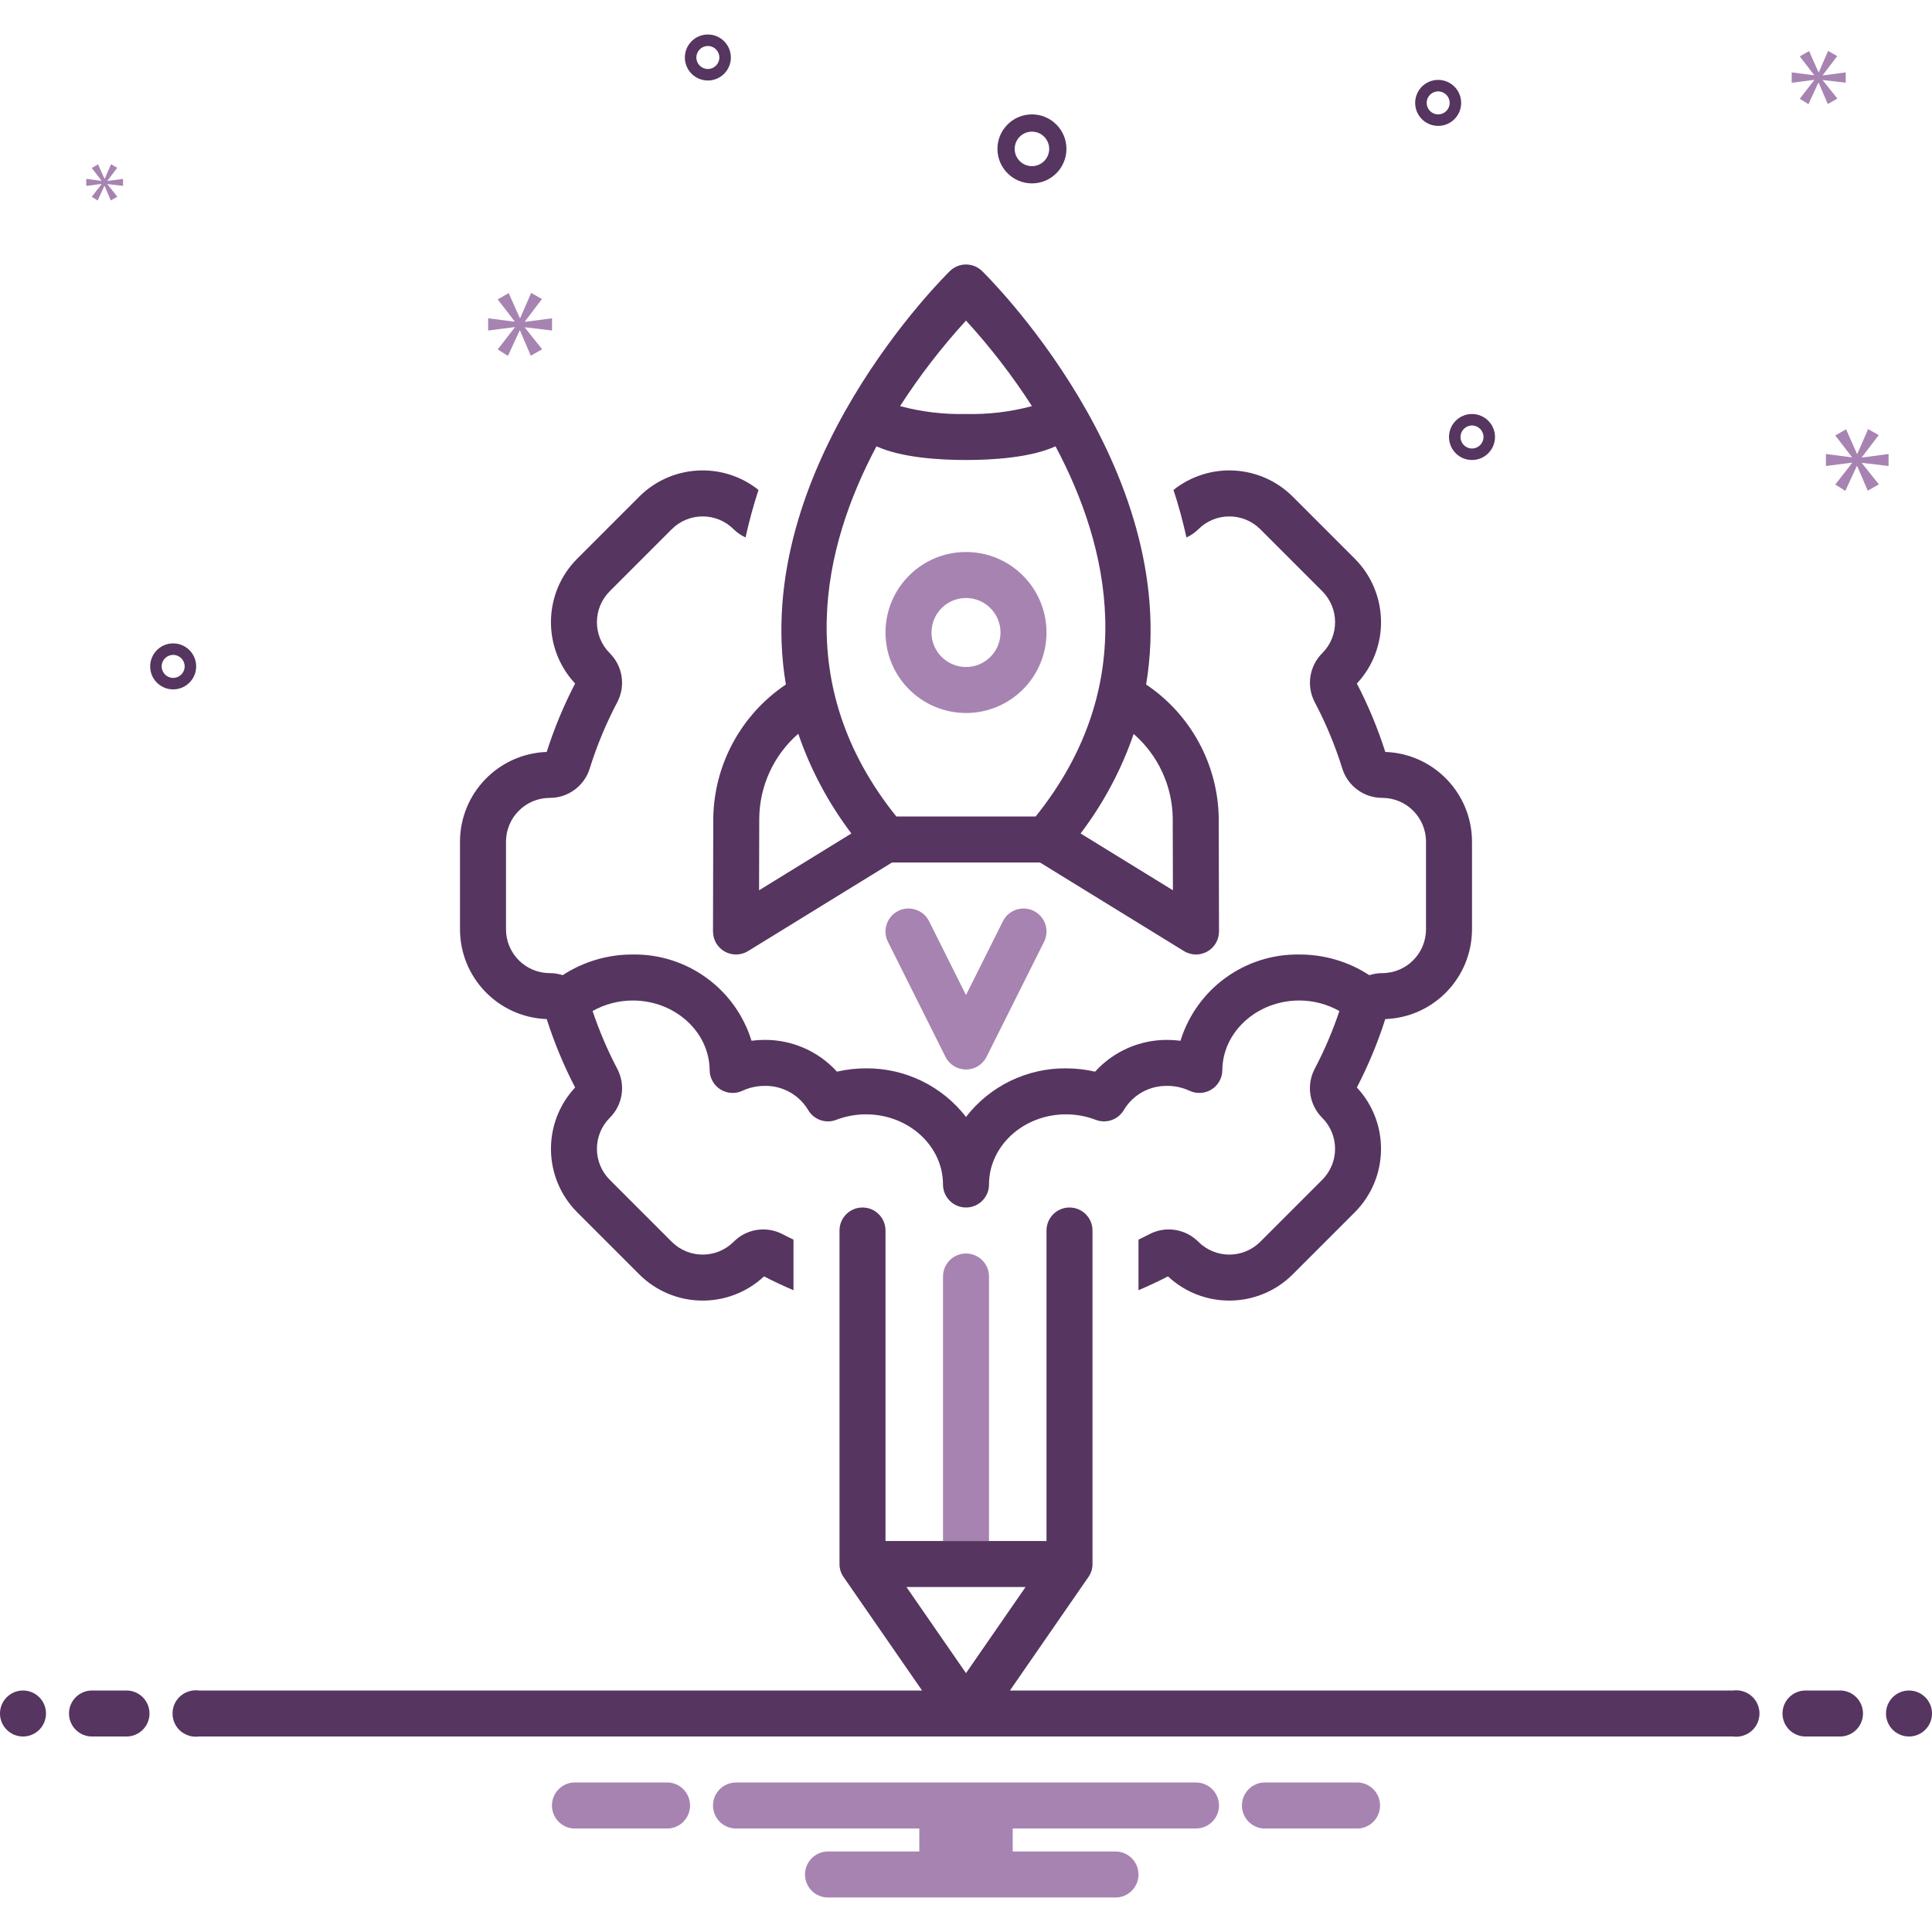
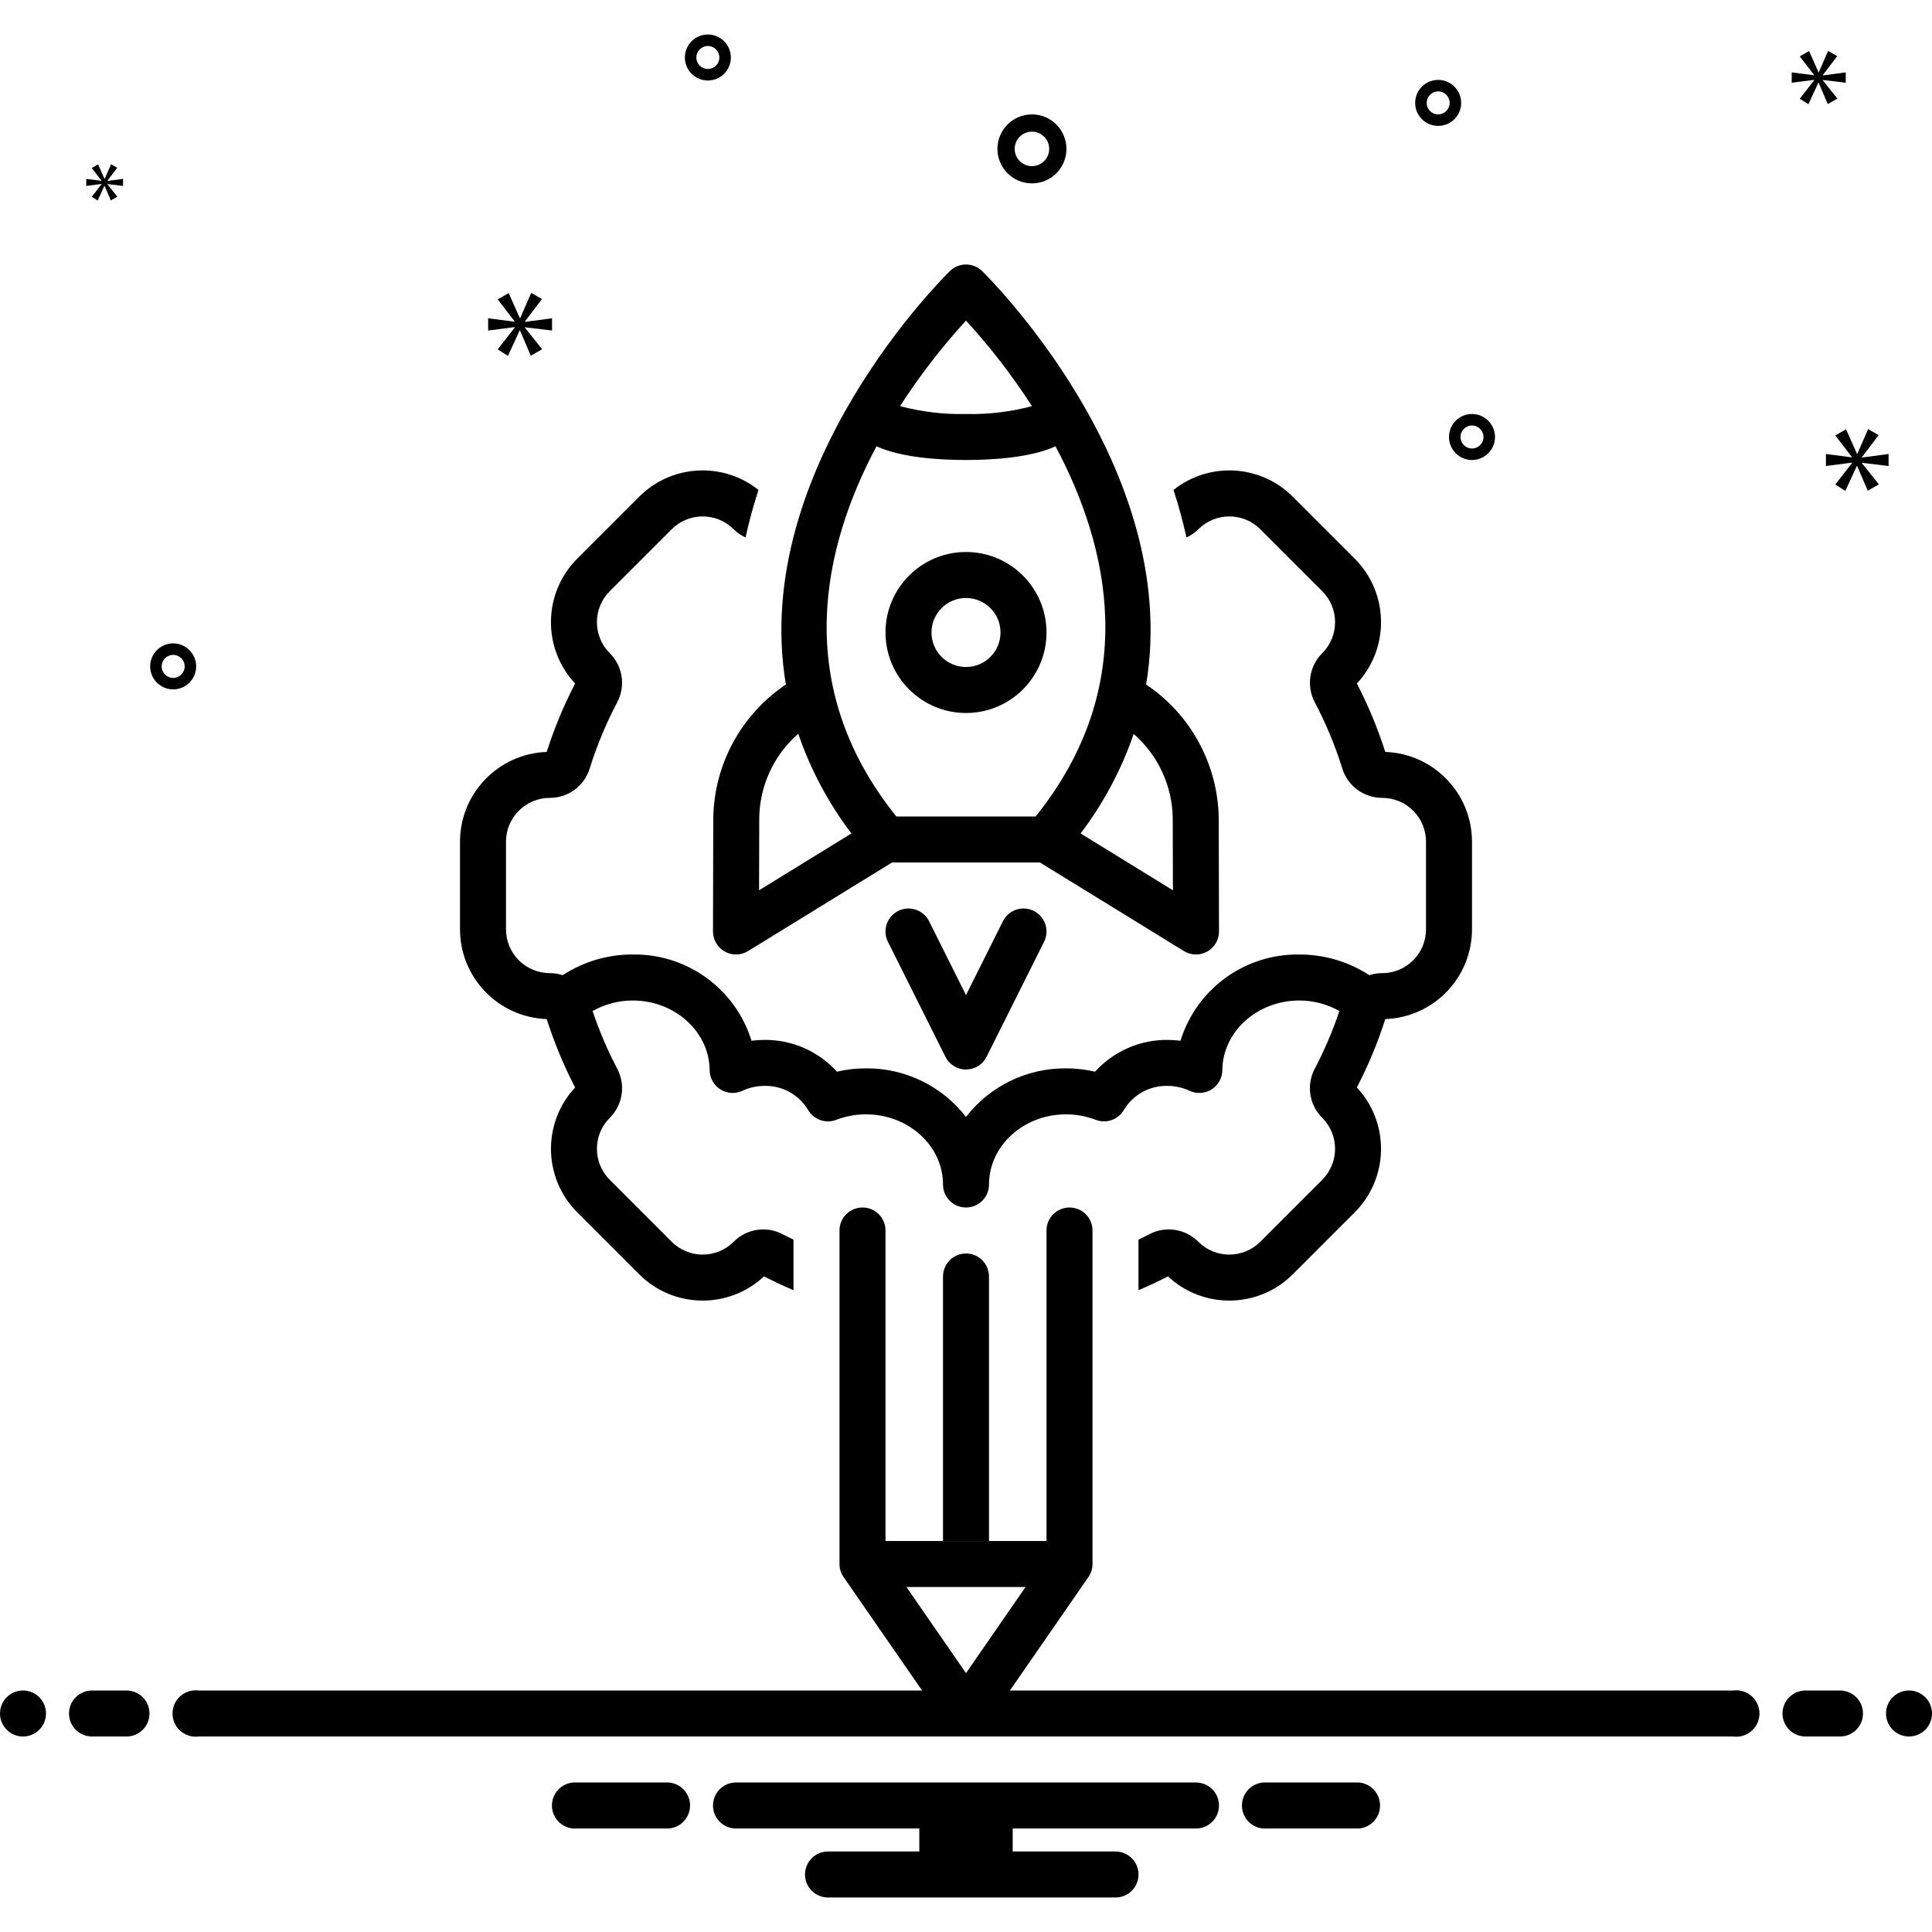
<svg xmlns="http://www.w3.org/2000/svg" viewBox="0 0 168 168">
-   <path fill="#563560" d="M62.023,71.13C62,79.684,62,81,62,81a2,2,0,0,0,3.048,1.703l12.518-7.703H90.434l12.518,7.703A2,2,0,0,0,106,81s0-1.316-.023-9.87a14.261,14.261,0,0,0-6.315-11.608c3.177-18.926-14.059-35.756-14.279-35.967a1.999,1.999,0,0,0-2.767,0c-.22.211-17.456,17.041-14.279,35.967A14.261,14.261,0,0,0,62.023,71.13Zm39.954.011c.007,2.798.013,4.82.016,6.275l-8.028-4.94a30.989,30.989,0,0,0,4.615-8.654A9.892,9.892,0,0,1,101.977,71.141ZM84,27.876a55.739,55.739,0,0,1,5.734,7.439A20.286,20.286,0,0,1,84,36a20.286,20.286,0,0,1-5.734-.686A55.739,55.739,0,0,1,84,27.876ZM76.216,38.81c2.164.988,5.463,1.19,7.784,1.19s5.62-.202,7.784-1.19c4.617,8.671,7.492,20.707-1.727,32.19H77.942C68.724,59.517,71.598,47.481,76.216,38.81ZM69.414,63.804a30.981,30.981,0,0,0,4.62,8.672l-8.028,4.94c.003-1.455.009-3.478.016-6.275A9.888,9.888,0,0,1,69.414,63.804Z" />
-   <path fill="#a783b2" d="M84 62a7 7 0 10-7-7A7.008 7.008 0 0084 62zm0-10a3 3 0 11-3 3A3.003 3.003 0 0184 52zM87.211 80.106L84 86.528l-3.211-6.422a2 2 0 00-3.578 1.789l5 10a2 2 0 003.578 0l5-10a2 2 0 00-3.578-1.789z" />
-   <path fill="#563560" d="M47.54 88.615a38.132 38.132 0 002.471 5.949 7.82 7.82 0 00.182 10.855l5.387 5.388a7.81 7.81 0 0010.856.183c.838.434 1.695.832 2.563 1.203v-4.399c-.314-.153-.629-.305-.938-.468a3.627 3.627 0 00-4.26.648l-.005.005a3.81 3.81 0 01-5.388-0L53.022 102.591a3.81 3.81 0 010-5.388l.005-.005a3.628 3.628 0 00.648-4.261 34.048 34.048 0 01-2.145-5.022 7.108 7.108 0 013.488-.915c3.663 0 6.665 2.716 6.691 6.055a2 2 0 002.843 1.798 4.563 4.563 0 011.938-.428 4.305 4.305 0 013.772 2.078 1.996 1.996 0 002.452.875A7.214 7.214 0 0175.306 96.9C78.997 96.9 82 99.636 82 103a2 2 0 004 0C86 99.636 89.003 96.9 92.694 96.9a7.214 7.214 0 012.591.478 2 2 0 002.452-.875 4.305 4.305 0 013.772-2.078 4.554 4.554 0 011.937.428 2 2 0 002.844-1.797c.026-3.339 3.028-6.056 6.691-6.056a7.108 7.108 0 013.488.915 34.055 34.055 0 01-2.145 5.022 3.628 3.628 0 00.648 4.261l.005.005a3.81 3.81 0 010 5.388l-5.387 5.388a3.81 3.81 0 01-5.388 0l-.005-.005a3.627 3.627 0 00-4.26-.648c-.309.163-.624.314-.938.468v4.399c.868-.371 1.726-.769 2.564-1.203a7.809 7.809 0 0010.855-.183l5.387-5.388a7.819 7.819 0 00.183-10.856A38.145 38.145 0 00120.46 88.615 7.819 7.819 0 00128 80.81v-7.619a7.819 7.819 0 00-7.54-7.805 38.135 38.135 0 00-2.471-5.949 7.82 7.82 0 00-.182-10.855l-5.387-5.388a7.802 7.802 0 00-10.377-.591c.442 1.35.818 2.73 1.127 4.132a3.62 3.62 0 001.029-.708l.005-.005a3.81 3.81 0 015.388 0l5.387 5.388a3.81 3.81 0 010 5.387l-.005.005a3.628 3.628 0 00-.648 4.26 34.017 34.017 0 012.398 5.774 3.626 3.626 0 003.467 2.544h0A3.81 3.81 0 01124 73.191v7.619a3.809 3.809 0 01-3.81 3.81h-0a3.639 3.639 0 00-1.119.178 11.07 11.07 0 00-6.089-1.797 10.645 10.645 0 00-10.331 7.5 8.604 8.604 0 00-1.142-.075 8.421 8.421 0 00-6.285 2.762A11.244 11.244 0 0092.694 92.9 10.891 10.891 0 0084 97.125 10.891 10.891 0 0075.306 92.9a11.244 11.244 0 00-2.53.287 8.421 8.421 0 00-6.285-2.762 8.604 8.604 0 00-1.142.075 10.645 10.645 0 00-10.331-7.5 11.07 11.07 0 00-6.089 1.797 3.639 3.639 0 00-1.119-.178h-0A3.809 3.809 0 0144 80.81v-7.619A3.81 3.81 0 0147.81 69.381h0a3.626 3.626 0 003.467-2.544 34.007 34.007 0 012.398-5.774 3.628 3.628 0 00-.648-4.26L53.022 56.797a3.81 3.81 0 010-5.387L58.409 46.022a3.809 3.809 0 015.387 0l.005.005a3.619 3.619 0 001.029.708c.309-1.402.684-2.782 1.126-4.132a7.801 7.801 0 00-10.377.59l-5.387 5.388a7.819 7.819 0 00-.182 10.856 38.135 38.135 0 00-2.471 5.949A7.819 7.819 0 0040 73.191v7.619A7.819 7.819 0 0047.54 88.615zM89.734 15.947a3 3 0 10-3-3A3.003 3.003 0 0089.734 15.947zm0-4.5a1.5 1.5 0 11-1.5 1.5A1.501 1.501 0 0189.734 11.447zM125.058 6.947a2 2 0 102 2A2.002 2.002 0 00125.058 6.947zm0 3a1 1 0 111-1A1.001 1.001 0 01125.058 9.947zM61.553 3a2 2 0 102 2A2.002 2.002 0 0061.553 3zm0 3a1 1 0 111-1A1.001 1.001 0 0161.553 6zM128 36a2 2 0 102 2A2.002 2.002 0 00128 36zm0 3a1 1 0 111-1A1.001 1.001 0 01128 39zM17.058 57.947a2 2 0 10-2 2A2.002 2.002 0 0017.058 57.947zm-3 0a1 1 0 111 1A1.001 1.001 0 0114.058 57.947z" />
-   <polygon fill="#a783b2" points="45.641 27.958 47.128 26.002 46.189 25.47 45.235 27.66 45.203 27.66 44.233 25.486 43.278 26.034 44.749 27.943 44.749 27.974 42.448 27.676 42.448 28.74 44.764 28.443 44.764 28.474 43.278 30.383 44.169 30.947 45.187 28.74 45.218 28.74 46.157 30.931 47.143 30.368 45.641 28.49 45.641 28.459 48.003 28.74 48.003 27.676 45.641 27.989 45.641 27.958" />
-   <polygon fill="#a783b2" points="8.834 16.013 7.978 17.112 8.492 17.437 9.078 16.166 9.095 16.166 9.636 17.428 10.204 17.103 9.339 16.022 9.339 16.004 10.699 16.166 10.699 15.554 9.339 15.734 9.339 15.716 10.195 14.59 9.655 14.283 9.105 15.544 9.087 15.544 8.528 14.292 7.978 14.607 8.826 15.707 8.826 15.725 7.501 15.554 7.501 16.166 8.834 15.995 8.834 16.013" />
-   <polygon fill="#a783b2" points="164.224 40.522 164.224 39.478 161.907 39.785 161.907 39.754 163.366 37.836 162.445 37.314 161.509 39.462 161.477 39.462 160.527 37.329 159.589 37.867 161.033 39.739 161.033 39.77 158.776 39.478 158.776 40.522 161.048 40.23 161.048 40.261 159.589 42.133 160.464 42.686 161.463 40.522 161.492 40.522 162.413 42.67 163.381 42.118 161.907 40.276 161.907 40.245 164.224 40.522" />
-   <polygon fill="#a783b2" points="158.501 6.532 159.759 4.878 158.965 4.428 158.157 6.281 158.13 6.281 157.31 4.441 156.501 4.904 157.746 6.519 157.746 6.546 155.8 6.294 155.8 7.194 157.759 6.943 157.759 6.969 156.501 8.584 157.256 9.061 158.117 7.194 158.143 7.194 158.938 9.048 159.772 8.571 158.501 6.982 158.501 6.956 160.499 7.194 160.499 6.294 158.501 6.559 158.501 6.532" />
-   <circle cx="2" cy="149" r="2" fill="#563560" />
-   <path fill="#563560" d="M11 147H8a2 2 0 000 4h3a2 2 0 000-4zM160 147h-3a2 2 0 000 4h3a2 2 0 000-4z" />
-   <circle cx="166" cy="149" r="2" fill="#563560" />
-   <path fill="#a783b2" d="M118.154 155h-8.308a2.006 2.006 0 000 4h8.308a2.006 2.006 0 000-4zM58.154 155H49.846a2.006 2.006 0 000 4h8.308a2.006 2.006 0 000-4zM104 155H64a2 2 0 000 4H79.94v2H72a2 2 0 000 4H97a2 2 0 000-4H88.06v-2H104a2 2 0 000-4z" />
-   <path fill="#563560" d="M150.72,147H87.82l6.82-9.86A1.953,1.953,0,0,0,95,136V107a2,2,0,0,0-4,0v27H77V107a2,2,0,0,0-4,0v29a1.953,1.953,0,0,0,.36,1.14L80.18,147H17.28a2.017,2.017,0,1,0,0,4H150.72a2.017,2.017,0,1,0,0-4Zm-71.9-9H89.18L84,145.49Z" />
-   <path fill="#a783b2" d="M86,111v23H82V111a2,2,0,0,1,4,0Z" />
+   <path fill="#000" d="M62.023,71.13C62,79.684,62,81,62,81a2,2,0,0,0,3.048,1.703l12.518-7.703H90.434l12.518,7.703A2,2,0,0,0,106,81s0-1.316-.023-9.87a14.261,14.261,0,0,0-6.315-11.608c3.177-18.926-14.059-35.756-14.279-35.967a1.999,1.999,0,0,0-2.767,0c-.22.211-17.456,17.041-14.279,35.967A14.261,14.261,0,0,0,62.023,71.13Zm39.954.011c.007,2.798.013,4.82.016,6.275l-8.028-4.94a30.989,30.989,0,0,0,4.615-8.654A9.892,9.892,0,0,1,101.977,71.141ZM84,27.876a55.739,55.739,0,0,1,5.734,7.439A20.286,20.286,0,0,1,84,36a20.286,20.286,0,0,1-5.734-.686A55.739,55.739,0,0,1,84,27.876ZM76.216,38.81c2.164.988,5.463,1.19,7.784,1.19s5.62-.202,7.784-1.19c4.617,8.671,7.492,20.707-1.727,32.19H77.942C68.724,59.517,71.598,47.481,76.216,38.81ZM69.414,63.804a30.981,30.981,0,0,0,4.62,8.672l-8.028,4.94c.003-1.455.009-3.478.016-6.275A9.888,9.888,0,0,1,69.414,63.804Z" />
+   <path fill="#000" d="M84 62a7 7 0 10-7-7A7.008 7.008 0 0084 62zm0-10a3 3 0 11-3 3A3.003 3.003 0 0184 52zM87.211 80.106L84 86.528l-3.211-6.422a2 2 0 00-3.578 1.789l5 10a2 2 0 003.578 0l5-10a2 2 0 00-3.578-1.789z" />
+   <path fill="#000" d="M47.54 88.615a38.132 38.132 0 002.471 5.949 7.82 7.82 0 00.182 10.855l5.387 5.388a7.81 7.81 0 0010.856.183c.838.434 1.695.832 2.563 1.203v-4.399c-.314-.153-.629-.305-.938-.468a3.627 3.627 0 00-4.26.648l-.005.005a3.81 3.81 0 01-5.388-0L53.022 102.591a3.81 3.81 0 010-5.388l.005-.005a3.628 3.628 0 00.648-4.261 34.048 34.048 0 01-2.145-5.022 7.108 7.108 0 013.488-.915c3.663 0 6.665 2.716 6.691 6.055a2 2 0 002.843 1.798 4.563 4.563 0 011.938-.428 4.305 4.305 0 013.772 2.078 1.996 1.996 0 002.452.875A7.214 7.214 0 0175.306 96.9C78.997 96.9 82 99.636 82 103a2 2 0 004 0C86 99.636 89.003 96.9 92.694 96.9a7.214 7.214 0 012.591.478 2 2 0 002.452-.875 4.305 4.305 0 013.772-2.078 4.554 4.554 0 011.937.428 2 2 0 002.844-1.797c.026-3.339 3.028-6.056 6.691-6.056a7.108 7.108 0 013.488.915 34.055 34.055 0 01-2.145 5.022 3.628 3.628 0 00.648 4.261l.005.005a3.81 3.81 0 010 5.388l-5.387 5.388a3.81 3.81 0 01-5.388 0l-.005-.005a3.627 3.627 0 00-4.26-.648c-.309.163-.624.314-.938.468v4.399c.868-.371 1.726-.769 2.564-1.203a7.809 7.809 0 0010.855-.183l5.387-5.388a7.819 7.819 0 00.183-10.856A38.145 38.145 0 00120.46 88.615 7.819 7.819 0 00128 80.81v-7.619a7.819 7.819 0 00-7.54-7.805 38.135 38.135 0 00-2.471-5.949 7.82 7.82 0 00-.182-10.855l-5.387-5.388a7.802 7.802 0 00-10.377-.591c.442 1.35.818 2.73 1.127 4.132a3.62 3.62 0 001.029-.708l.005-.005a3.81 3.81 0 015.388 0l5.387 5.388a3.81 3.81 0 010 5.387l-.005.005a3.628 3.628 0 00-.648 4.26 34.017 34.017 0 012.398 5.774 3.626 3.626 0 003.467 2.544h0A3.81 3.81 0 01124 73.191v7.619a3.809 3.809 0 01-3.81 3.81h-0a3.639 3.639 0 00-1.119.178 11.07 11.07 0 00-6.089-1.797 10.645 10.645 0 00-10.331 7.5 8.604 8.604 0 00-1.142-.075 8.421 8.421 0 00-6.285 2.762A11.244 11.244 0 0092.694 92.9 10.891 10.891 0 0084 97.125 10.891 10.891 0 0075.306 92.9a11.244 11.244 0 00-2.53.287 8.421 8.421 0 00-6.285-2.762 8.604 8.604 0 00-1.142.075 10.645 10.645 0 00-10.331-7.5 11.07 11.07 0 00-6.089 1.797 3.639 3.639 0 00-1.119-.178h-0A3.809 3.809 0 0144 80.81v-7.619A3.81 3.81 0 0147.81 69.381h0a3.626 3.626 0 003.467-2.544 34.007 34.007 0 012.398-5.774 3.628 3.628 0 00-.648-4.26L53.022 56.797a3.81 3.81 0 010-5.387L58.409 46.022a3.809 3.809 0 015.387 0l.005.005a3.619 3.619 0 001.029.708c.309-1.402.684-2.782 1.126-4.132a7.801 7.801 0 00-10.377.59l-5.387 5.388a7.819 7.819 0 00-.182 10.856 38.135 38.135 0 00-2.471 5.949A7.819 7.819 0 0040 73.191v7.619A7.819 7.819 0 0047.54 88.615zM89.734 15.947a3 3 0 10-3-3A3.003 3.003 0 0089.734 15.947zm0-4.5a1.5 1.5 0 11-1.5 1.5A1.501 1.501 0 0189.734 11.447zM125.058 6.947a2 2 0 102 2A2.002 2.002 0 00125.058 6.947zm0 3a1 1 0 111-1A1.001 1.001 0 01125.058 9.947zM61.553 3a2 2 0 102 2A2.002 2.002 0 0061.553 3zm0 3a1 1 0 111-1A1.001 1.001 0 0161.553 6zM128 36a2 2 0 102 2A2.002 2.002 0 00128 36zm0 3a1 1 0 111-1A1.001 1.001 0 01128 39zM17.058 57.947a2 2 0 10-2 2A2.002 2.002 0 0017.058 57.947zm-3 0a1 1 0 111 1A1.001 1.001 0 0114.058 57.947z" />
+   <polygon fill="#000" points="45.641 27.958 47.128 26.002 46.189 25.47 45.235 27.66 45.203 27.66 44.233 25.486 43.278 26.034 44.749 27.943 44.749 27.974 42.448 27.676 42.448 28.74 44.764 28.443 44.764 28.474 43.278 30.383 44.169 30.947 45.187 28.74 45.218 28.74 46.157 30.931 47.143 30.368 45.641 28.49 45.641 28.459 48.003 28.74 48.003 27.676 45.641 27.989 45.641 27.958" />
+   <polygon fill="#000" points="8.834 16.013 7.978 17.112 8.492 17.437 9.078 16.166 9.095 16.166 9.636 17.428 10.204 17.103 9.339 16.022 9.339 16.004 10.699 16.166 10.699 15.554 9.339 15.734 9.339 15.716 10.195 14.59 9.655 14.283 9.105 15.544 9.087 15.544 8.528 14.292 7.978 14.607 8.826 15.707 8.826 15.725 7.501 15.554 7.501 16.166 8.834 15.995 8.834 16.013" />
+   <polygon fill="#000" points="164.224 40.522 164.224 39.478 161.907 39.785 161.907 39.754 163.366 37.836 162.445 37.314 161.509 39.462 161.477 39.462 160.527 37.329 159.589 37.867 161.033 39.739 161.033 39.77 158.776 39.478 158.776 40.522 161.048 40.23 161.048 40.261 159.589 42.133 160.464 42.686 161.463 40.522 161.492 40.522 162.413 42.67 163.381 42.118 161.907 40.276 161.907 40.245 164.224 40.522" />
+   <polygon fill="#000" points="158.501 6.532 159.759 4.878 158.965 4.428 158.157 6.281 158.13 6.281 157.31 4.441 156.501 4.904 157.746 6.519 157.746 6.546 155.8 6.294 155.8 7.194 157.759 6.943 157.759 6.969 156.501 8.584 157.256 9.061 158.117 7.194 158.143 7.194 158.938 9.048 159.772 8.571 158.501 6.982 158.501 6.956 160.499 7.194 160.499 6.294 158.501 6.559 158.501 6.532" />
+   <circle cx="2" cy="149" r="2" fill="#000" />
+   <path fill="#000" d="M11 147H8a2 2 0 000 4h3a2 2 0 000-4zM160 147h-3a2 2 0 000 4h3a2 2 0 000-4z" />
+   <circle cx="166" cy="149" r="2" fill="#000" />
+   <path fill="#000" d="M118.154 155h-8.308a2.006 2.006 0 000 4h8.308a2.006 2.006 0 000-4zM58.154 155H49.846a2.006 2.006 0 000 4h8.308a2.006 2.006 0 000-4zM104 155H64a2 2 0 000 4H79.94v2H72a2 2 0 000 4H97a2 2 0 000-4H88.06v-2H104a2 2 0 000-4z" />
+   <path fill="#000" d="M150.72,147H87.82l6.82-9.86A1.953,1.953,0,0,0,95,136V107a2,2,0,0,0-4,0v27H77V107a2,2,0,0,0-4,0v29a1.953,1.953,0,0,0,.36,1.14L80.18,147H17.28a2.017,2.017,0,1,0,0,4H150.72a2.017,2.017,0,1,0,0-4Zm-71.9-9H89.18L84,145.49Z" />
+   <path fill="#000" d="M86,111v23H82V111a2,2,0,0,1,4,0Z" />
</svg>
